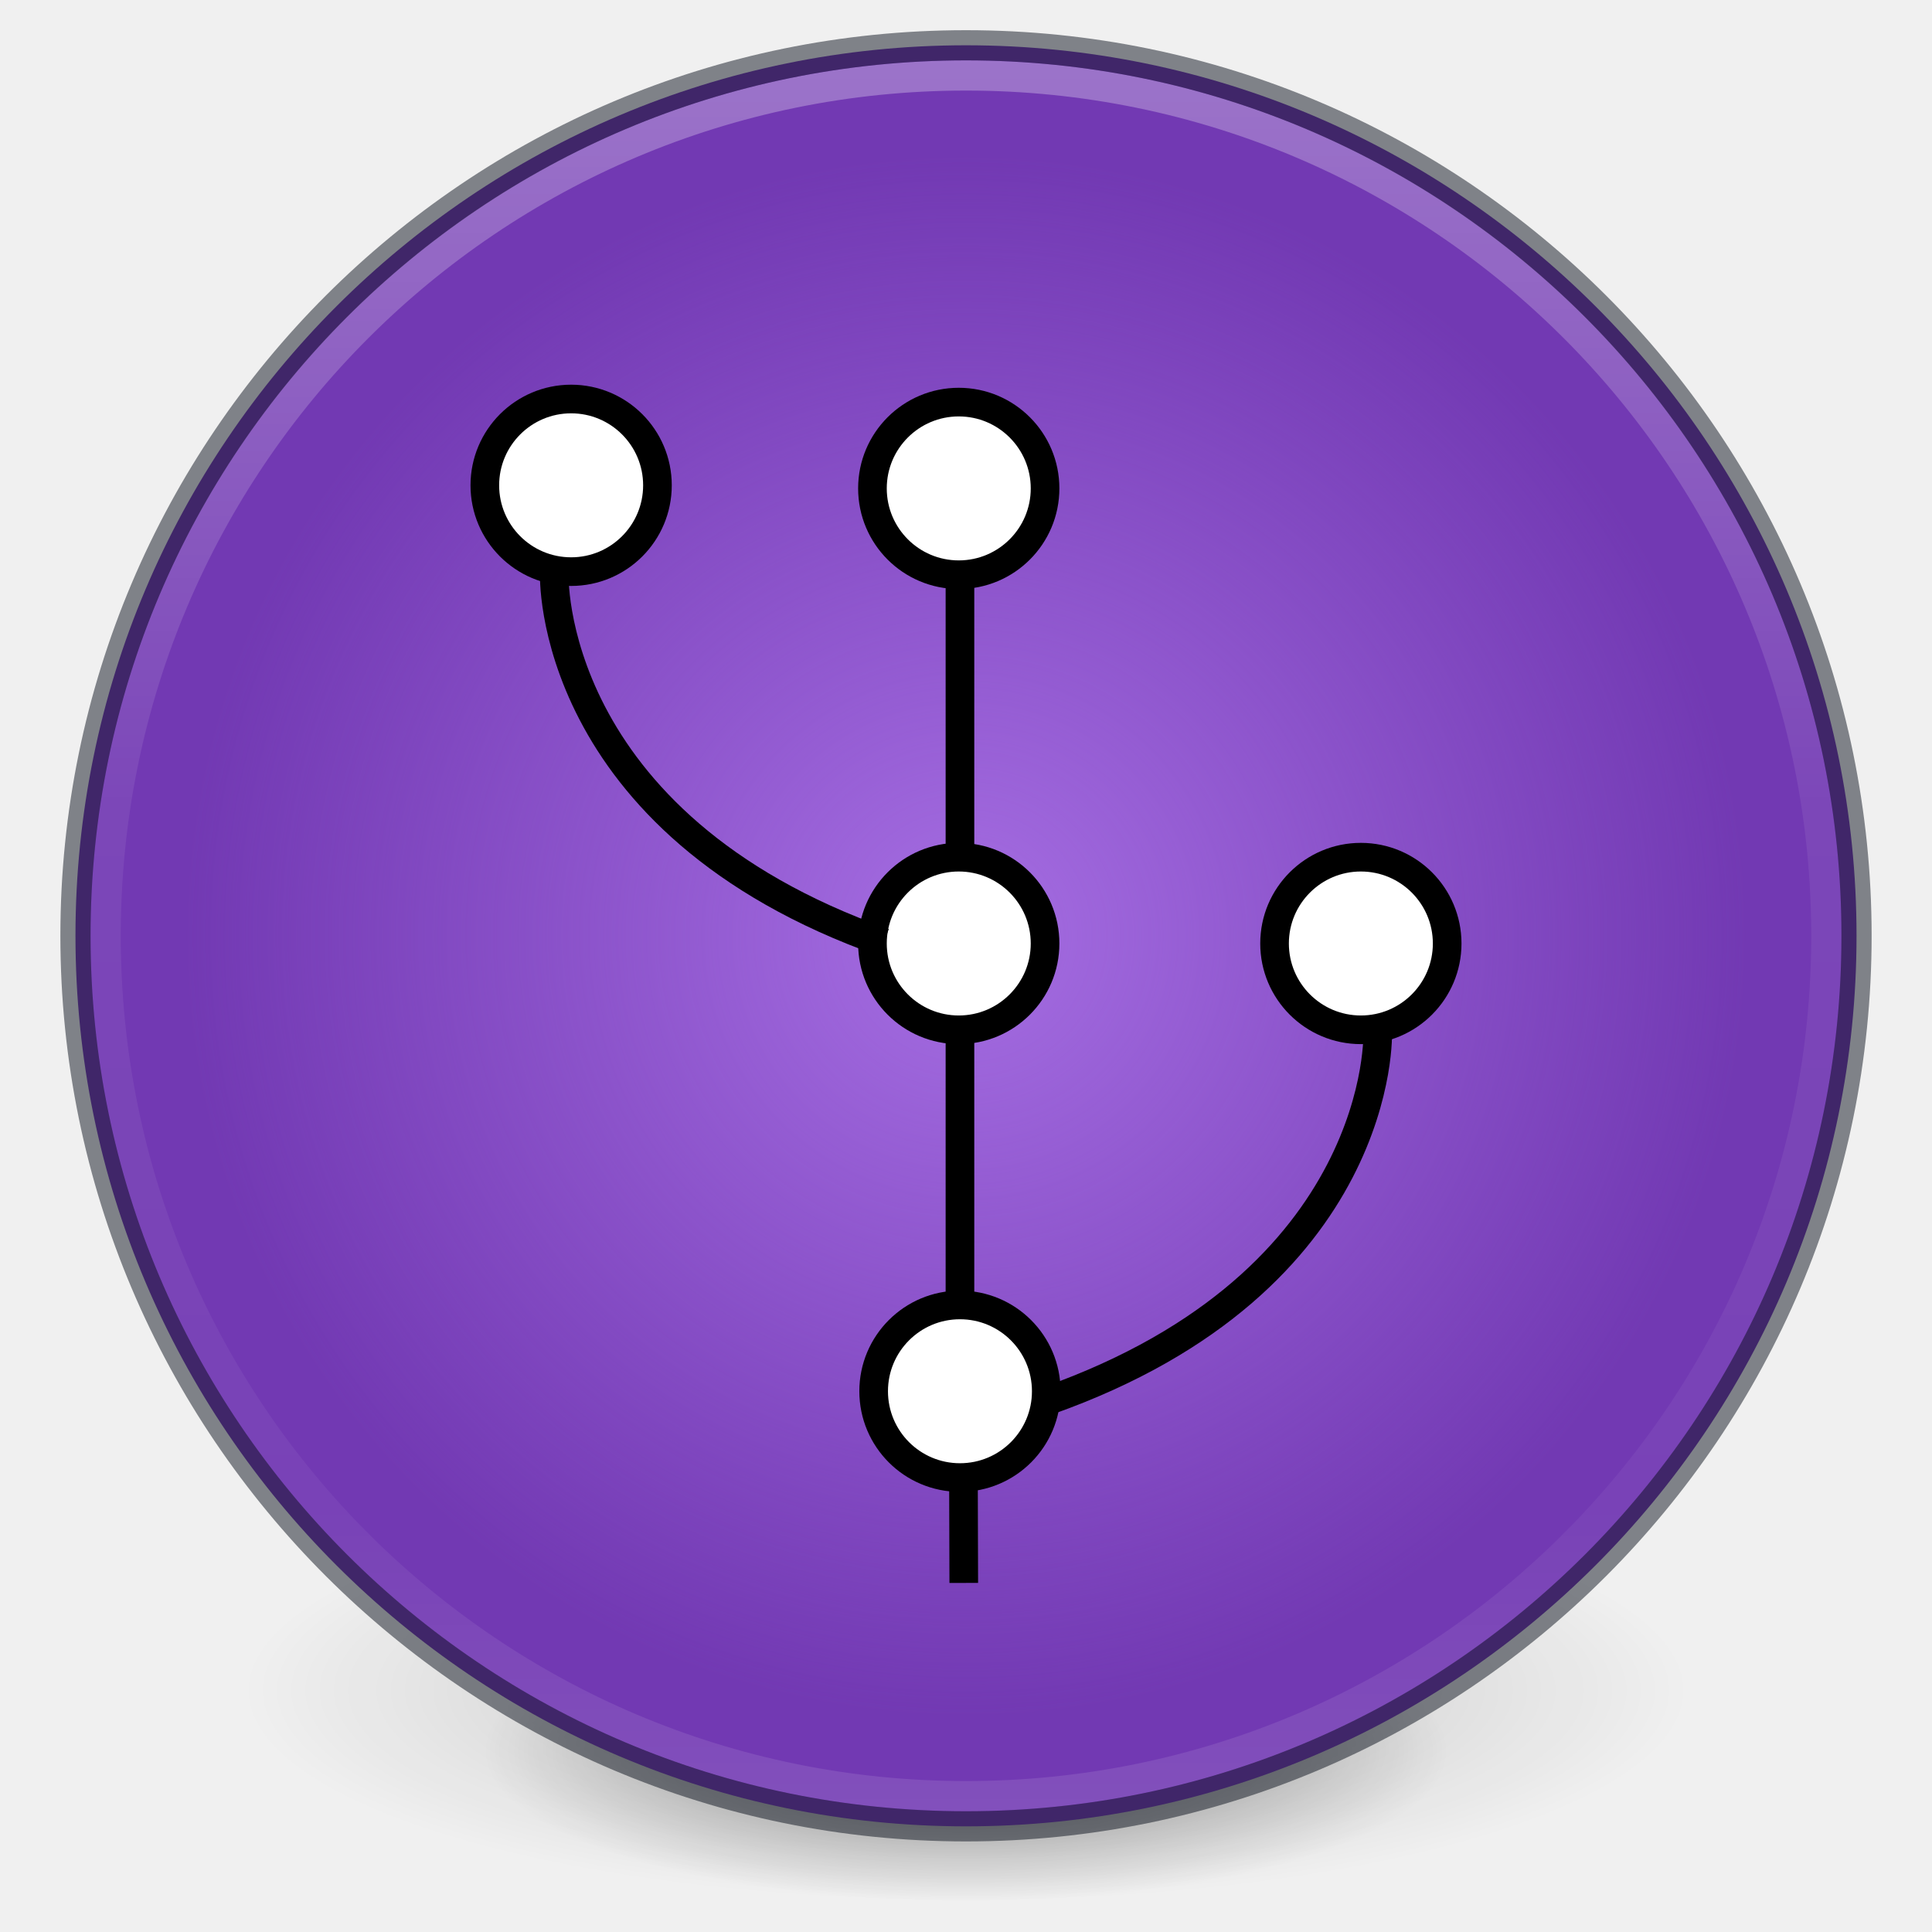
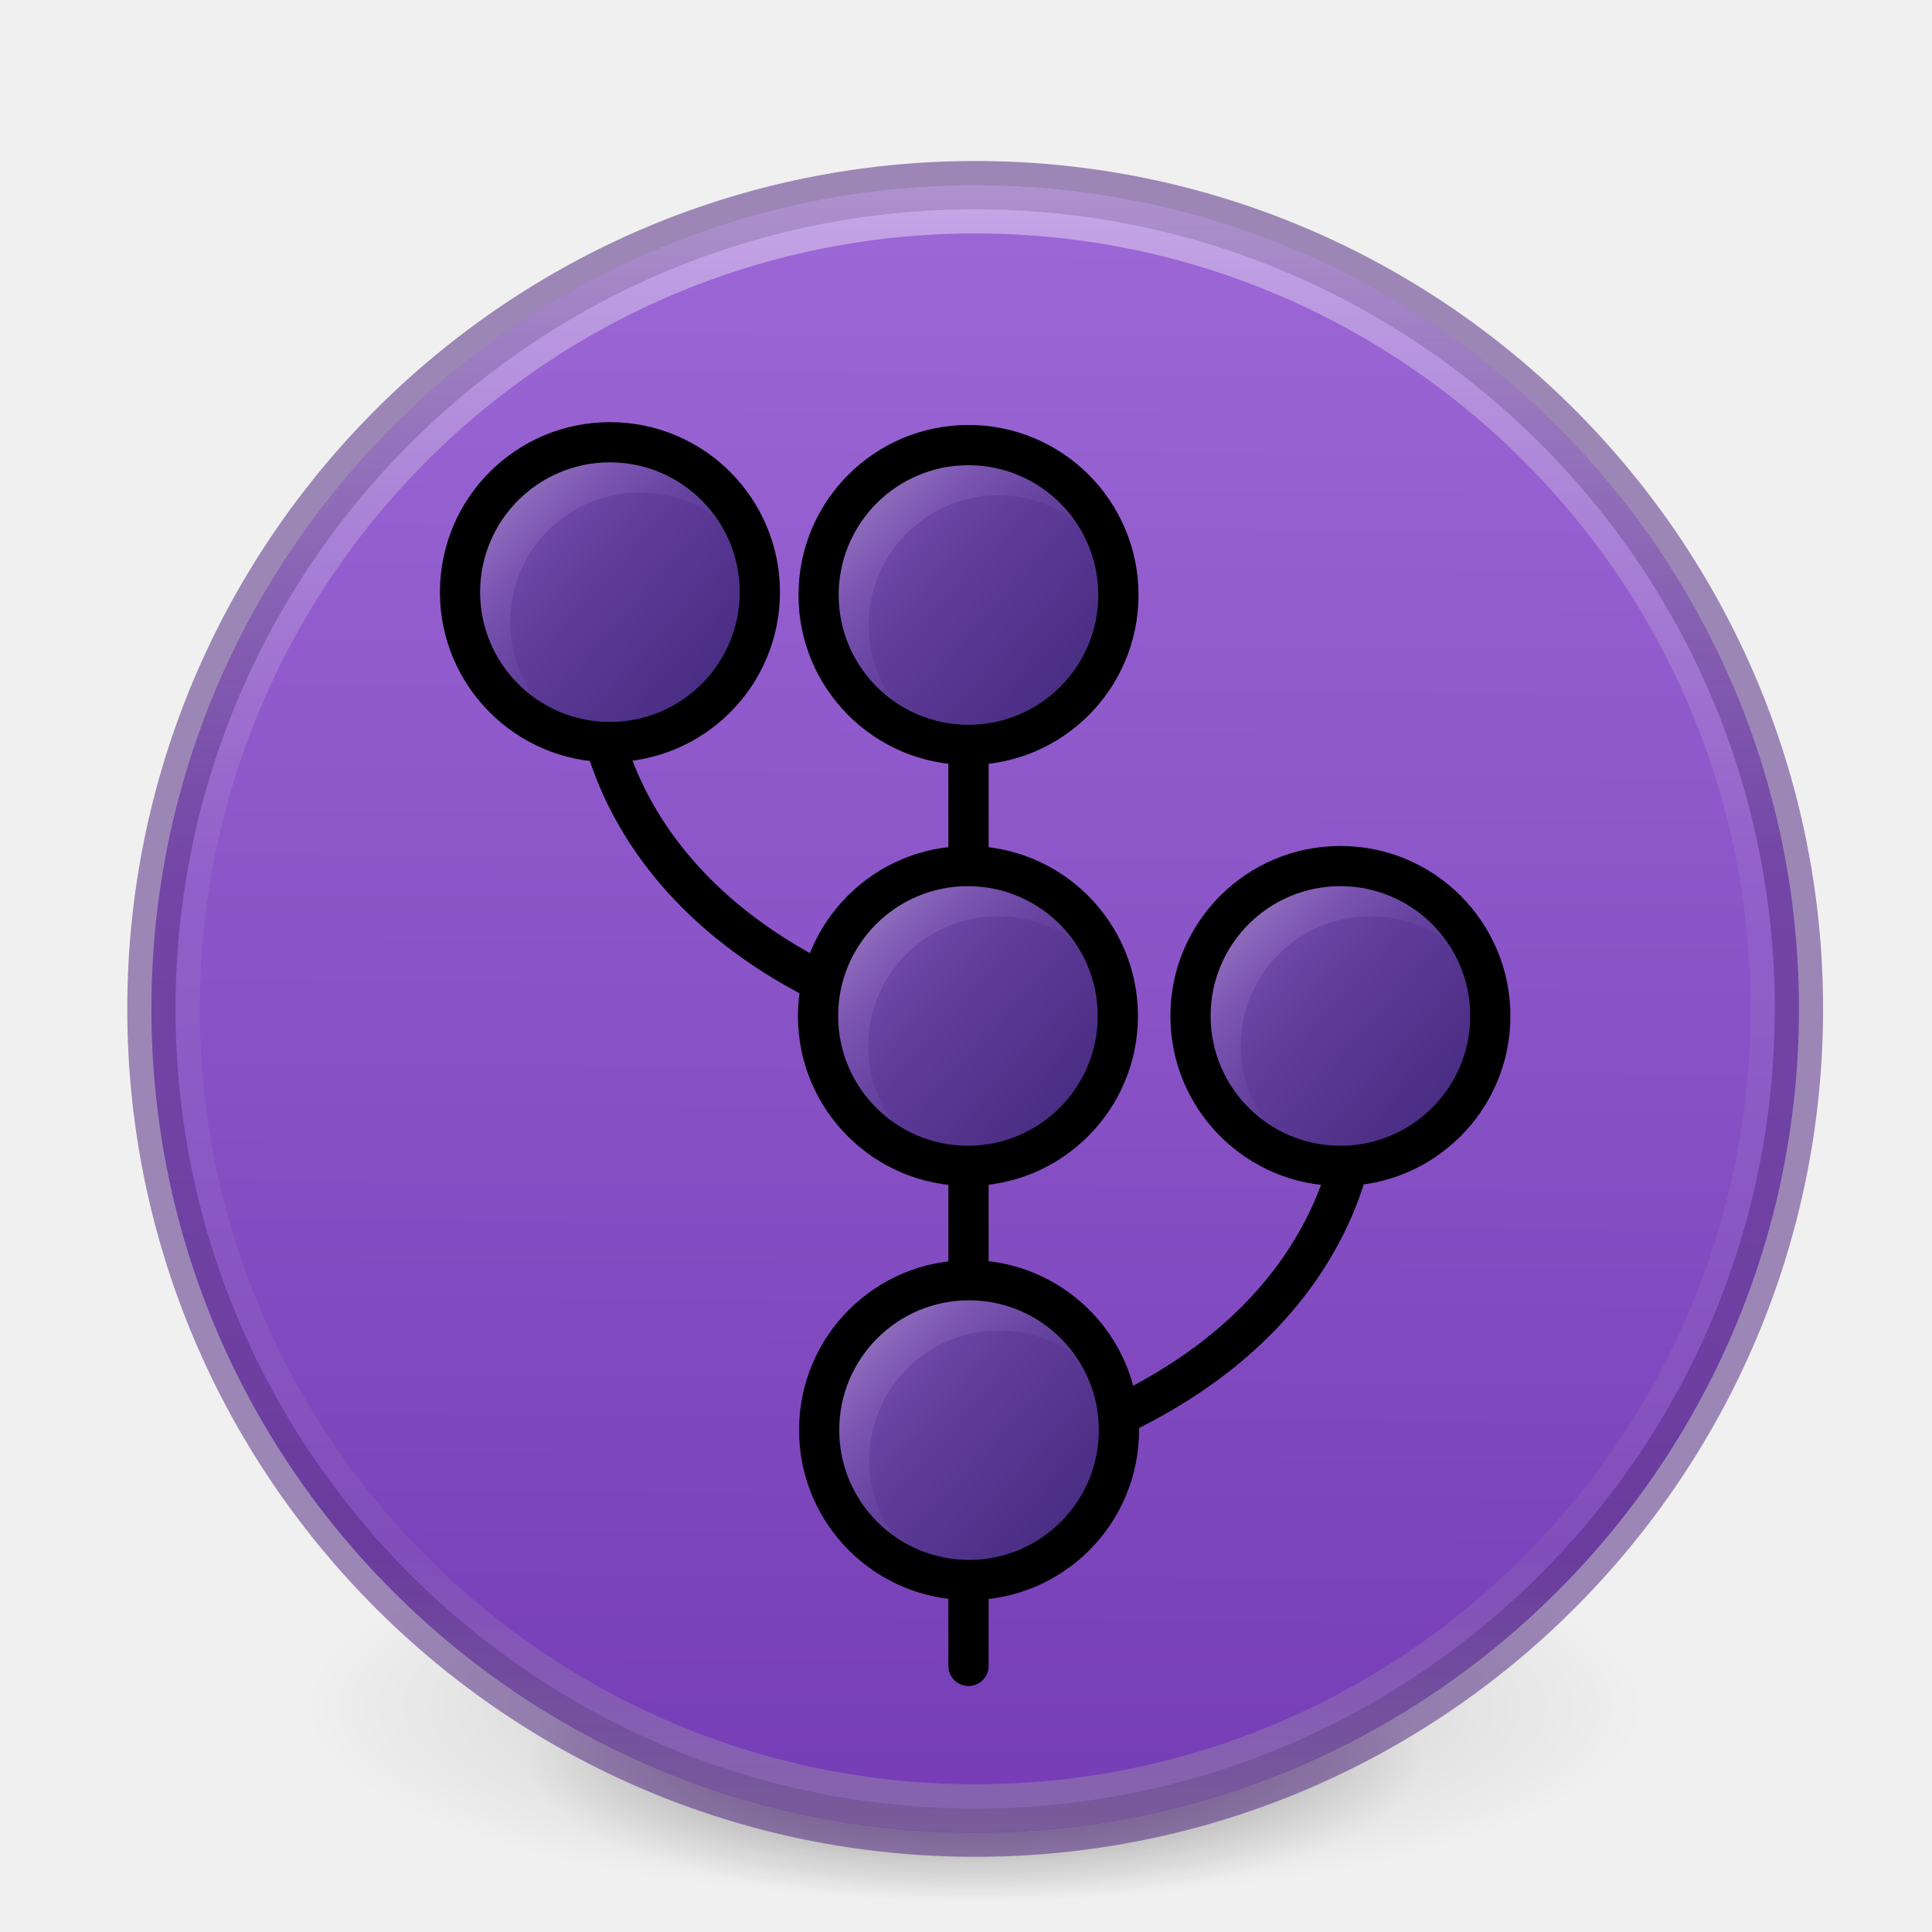
- <svg xmlns="http://www.w3.org/2000/svg" xmlns:xlink="http://www.w3.org/1999/xlink" version="1.1" width="24" height="24" id="svg4505">
-   <defs id="defs4507">
-     <linearGradient id="linearGradient3820-7-2-2">
-       <stop id="stop3822-2-6-36" style="stop-color:#3d3d3d;stop-opacity:1" offset="0" />
-       <stop id="stop3864-8-7-6" style="stop-color:#686868;stop-opacity:0.498" offset="0.5" />
-       <stop id="stop3824-1-2-4" style="stop-color:#686868;stop-opacity:0" offset="1" />
+ <svg xmlns="http://www.w3.org/2000/svg" xmlns:xlink="http://www.w3.org/1999/xlink" version="1.1" width="24" height="24" id="svg5157">
+   <defs id="defs5159">
+     <linearGradient id="linearGradient930">
+       <stop offset="0" style="stop-color:#9c9c9c;stop-opacity:0.855" id="stop924" />
+       <stop id="stop919" style="stop-color:#b2b2b2;stop-opacity:0.191" offset="0.167" />
+       <stop offset="0.582" style="stop-color:#d3d3d3;stop-opacity:0.173" id="stop926" />
+       <stop offset="1" style="stop-color:#ffffff;stop-opacity:0.85" id="stop928" />
    </linearGradient>
-     <linearGradient id="linearGradient4011">
-       <stop id="stop4013" style="stop-color:#ffffff;stop-opacity:1" offset="0" />
-       <stop id="stop4015" style="stop-color:#ffffff;stop-opacity:0.235" offset="0.508" />
-       <stop id="stop4017" style="stop-color:#ffffff;stop-opacity:0.157" offset="0.835" />
-       <stop id="stop4019" style="stop-color:#ffffff;stop-opacity:0.392" offset="1" />
+     <linearGradient id="linearGradient1053">
+       <stop style="stop-color:#bababa;stop-opacity:0.439" offset="0" id="stop1049" />
+       <stop style="stop-color:#c1a0e5;stop-opacity:0.173;" offset="0.334" id="stop1059" />
+       <stop style="stop-color:#9d68d7;stop-opacity:0;" offset="1" id="stop1051" />
    </linearGradient>
-     <linearGradient id="linearGradient4632-92-3-0-8-1-6-6">
-       <stop id="stop4634-68-8-0-2-9-1-1" style="stop-color:#fafafa;stop-opacity:1" offset="0" />
-       <stop id="stop4636-8-21-7-1-4-9-4" style="stop-color:#e1e1e1;stop-opacity:1" offset="1" />
+     <linearGradient id="linearGradient1045">
+       <stop id="stop1041" offset="0" style="stop-color:#41277b;stop-opacity:1" />
+       <stop style="stop-color:#5f3c99;stop-opacity:1;" offset="0.409" id="stop1047" />
+       <stop id="stop1043" offset="1" style="stop-color:#9d68d7;stop-opacity:1" />
    </linearGradient>
-     <linearGradient id="linearGradient3104-8-8-97-4-6-2-0-1-4-0-5-8-3-9-1-4">
-       <stop id="stop3106-5-4-3-5-0-1-61-9-2-7-3-3-2-6-9-2" style="stop-color:#000000;stop-opacity:0.322" offset="0" />
-       <stop id="stop3108-4-3-7-8-2-4-01-9-9-0-6-4-3-7-7-3" style="stop-color:#000000;stop-opacity:0.278" offset="1" />
+     <linearGradient id="linearGradient953-5">
+       <stop style="stop-color:#7239b3;stop-opacity:1;" offset="0" id="stop949" />
+       <stop style="stop-color:#9d68d7;stop-opacity:1" offset="1" id="stop951" />
    </linearGradient>
-     <linearGradient gradientTransform="matrix(0.7756246,0,0,0.7756249,-43.98157,-9.614261)" gradientUnits="userSpaceOnUse" xlink:href="#linearGradient4806-9" id="linearGradient3097" y2="40.496" x2="71.204" y1="15.369" x1="71.204" />
-     <linearGradient id="linearGradient4806-9">
-       <stop offset="0" style="stop-color:#ffffff;stop-opacity:1" id="stop4808-49" />
-       <stop offset="0.424" style="stop-color:#ffffff;stop-opacity:0.235" id="stop4810-05" />
-       <stop offset="0.821" style="stop-color:#ffffff;stop-opacity:0.157" id="stop4812-6" />
-       <stop offset="1" style="stop-color:#ffffff;stop-opacity:0.392" id="stop4814-7" />
+     <linearGradient id="linearGradient3820-7-2-8-6">
+       <stop id="stop3822-2-6-5-0" style="stop-color:#3d3d3d;stop-opacity:1" offset="0" />
+       <stop id="stop3864-8-7-4-1" style="stop-color:#686868;stop-opacity:0.498" offset="0.5" />
+       <stop id="stop3824-1-2-6-7" style="stop-color:#686868;stop-opacity:0" offset="1" />
    </linearGradient>
-     <radialGradient gradientTransform="matrix(0.1115198,0,0,0.03548359,0.942029,15.16673)" gradientUnits="userSpaceOnUse" xlink:href="#linearGradient3820-7-2-2" id="radialGradient3108" fy="186.171" fx="99.157" r="62.769" cy="186.171" cx="99.157" />
-     <linearGradient x1="71.204" y1="7.831" x2="71.204" y2="42.884" id="linearGradient3364-8" xlink:href="#linearGradient4011" gradientUnits="userSpaceOnUse" gradientTransform="matrix(0.2162162,0,0,0.2162162,2.990049,13.01735)" />
-     <radialGradient cx="6.275" cy="8.45" r="20" fx="6.275" fy="8.45" id="radialGradient3370-2" xlink:href="#linearGradient4632-92-3-0-8-1-6-6" gradientUnits="userSpaceOnUse" gradientTransform="matrix(0,0.5485247,-0.5802737,-1.4929998e-8,23.4032,10.55795)" />
-     <linearGradient x1="-95.838" y1="54.2" x2="-95.838" y2="5.176" id="linearGradient3373-2-5" xlink:href="#linearGradient3104-8-8-97-4-6-2-0-1-4-0-5-8-3-9-1-4" gradientUnits="userSpaceOnUse" gradientTransform="matrix(0.5383322,0,0,0.5558293,33.38199,-4.173296)" />
-     <linearGradient id="linearGradient2867-449-88-871-390-598-476-591-434-148-57-177-3-8-8">
-       <stop offset="0" style="stop-color:#95a3ab;stop-opacity:1" id="stop3750-8-9-0" />
-       <stop offset="0.262" style="stop-color:#667885;stop-opacity:1" id="stop3752-3-2-2" />
-       <stop offset="0.705" style="stop-color:#485a6c;stop-opacity:1" id="stop3754-7-2-2-9" />
-       <stop offset="1" style="stop-color:#273445;stop-opacity:1" id="stop3756-9-3-05" />
+     <linearGradient id="linearGradient4806">
+       <stop offset="0" style="stop-color:#ffffff;stop-opacity:1" id="stop4808" />
+       <stop offset="0.424" style="stop-color:#ffffff;stop-opacity:0.235" id="stop4810" />
+       <stop offset="0.821" style="stop-color:#ffffff;stop-opacity:0.157" id="stop4812" />
+       <stop offset="1" style="stop-color:#ffffff;stop-opacity:0.392" id="stop4814" />
    </linearGradient>
-     <radialGradient gradientTransform="matrix(0,2.560977,-2.709208,-6.9705848e-8,34.89223,-9.508867)" gradientUnits="userSpaceOnUse" xlink:href="#linearGradient2867-449-88-871-390-598-476-591-434-148-57-177-3-8-8" id="radialGradient3386" fy="8.45" fx="1.198" r="20" cy="8.45" cx="1.198" />
+     <linearGradient xlink:href="#linearGradient4806" id="linearGradient3118" gradientUnits="userSpaceOnUse" gradientTransform="matrix(4.16388,0,0,4.16388,-236.0326,-50.53443)" x1="71.204" y1="15.369" x2="71.204" y2="40.496" />
+     <radialGradient xlink:href="#linearGradient3820-7-2-8-6" id="radialGradient3163" gradientUnits="userSpaceOnUse" gradientTransform="matrix(0.6850502,0,0,0.2150277,-3.927532,68.46817)" cx="99.157" cy="186.171" fx="99.157" fy="186.171" r="62.769" />
+     <linearGradient id="linearGradient3242-7-3-8-0-4-58-06">
+       <stop offset="0" style="stop-color:#cdf87e;stop-opacity:1" id="stop3244-5-8-5-6-4-3-8" />
+       <stop offset="0.262" style="stop-color:#a2e34f;stop-opacity:1" id="stop3246-9-5-1-5-3-0-7" />
+       <stop offset="0.661" style="stop-color:#68b723;stop-opacity:1" id="stop3248-7-2-0-7-5-35-9" />
+       <stop offset="1" style="stop-color:#1d7e0d;stop-opacity:1" id="stop3250-8-2-8-5-6-40-4" />
+     </linearGradient>
+     <radialGradient gradientTransform="matrix(0,2.423525,-2.639279,0,226.369,-84.88818)" gradientUnits="userSpaceOnUse" xlink:href="#linearGradient3242-7-3-8-0-4-58-06" id="radialGradient3381" fy="48.768" fx="66.127" r="31" cy="48.768" cx="66.127" />
+     <linearGradient gradientTransform="matrix(2.113467,0,0,1.645562,50.72421,61.89995)" gradientUnits="userSpaceOnUse" xlink:href="#linearGradient4361" id="linearGradient3030" y2="37.13" x2="24.139" y1="9.176" x1="24.139" />
+     <linearGradient id="linearGradient4361">
+       <stop offset="0" style="stop-color:#ffffff;stop-opacity:1" id="stop4363" />
+       <stop offset="0" style="stop-color:#ffffff;stop-opacity:0.235" id="stop4365" />
+       <stop offset="1" style="stop-color:#ffffff;stop-opacity:0.157" id="stop4367" />
+       <stop offset="1" style="stop-color:#ffffff;stop-opacity:0.392" id="stop4369" />
+     </linearGradient>
+     <linearGradient gradientTransform="matrix(1.659245,0,0,2.092852,60.83215,51.57179)" gradientUnits="userSpaceOnUse" xlink:href="#linearGradient4351" id="linearGradient3030-1" y2="26.485" x2="24.139" y1="19.795" x1="24.139" />
+     <linearGradient id="linearGradient4351">
+       <stop offset="0" style="stop-color:#ffffff;stop-opacity:1" id="stop4353" />
+       <stop offset="0" style="stop-color:#ffffff;stop-opacity:0.235" id="stop4355" />
+       <stop offset="1" style="stop-color:#ffffff;stop-opacity:0.157" id="stop4357" />
+       <stop offset="1" style="stop-color:#ffffff;stop-opacity:0.392" id="stop4359" />
+     </linearGradient>
+     <radialGradient cx="-14.891" cy="11.546" r="20" fx="-14.891" fy="11.546" id="radialGradient3183" xlink:href="#linearGradient4330" gradientUnits="userSpaceOnUse" gradientTransform="matrix(-9.9735355e-6,17.90064,18.57144,0,-152.285,218.151)" />
+     <linearGradient id="linearGradient4330">
+       <stop offset="0" style="stop-color:#95a3ab;stop-opacity:1" id="stop4332" />
+       <stop offset="0.262" style="stop-color:#667885;stop-opacity:1" id="stop4334" />
+       <stop offset="0.705" style="stop-color:#485a6c;stop-opacity:1" id="stop4336" />
+       <stop offset="1" style="stop-color:#273445;stop-opacity:1" id="stop4338" />
+     </linearGradient>
    <radialGradient r="62.769" fy="185.297" fx="99.189" cy="185.297" cx="99.189" gradientTransform="matrix(0.3823536,7.5555777e-8,-1.8372241e-8,0.1115198,-5.925427,36.33585)" gradientUnits="userSpaceOnUse" id="radialGradient3300-9" xlink:href="#linearGradient23419" />
    <linearGradient id="linearGradient23419">
      <stop offset="0" style="stop-color:#000000;stop-opacity:1" id="stop23421" />
      <stop offset="1" style="stop-color:#000000;stop-opacity:0" id="stop23423" />
    </linearGradient>
    <radialGradient r="62.769" fy="185.297" fx="99.189" cy="185.297" cx="99.189" gradientTransform="matrix(0.2549024,5.3967361e-8,-1.2248161e-8,0.07965545,6.716382,44.24067)" gradientUnits="userSpaceOnUse" id="radialGradient4192" xlink:href="#linearGradient23419" />
-     <linearGradient gradientTransform="matrix(2.326875,0,0,2.326875,-135.9447,-32.84278)" gradientUnits="userSpaceOnUse" xlink:href="#linearGradient4806-9" id="linearGradient3293" y2="40.496" x2="71.204" y1="15.369" x1="71.204" />
-     <radialGradient xlink:href="#linearGradient1192" id="radialGradient1194" cx="32" cy="32" fx="32" fy="32" r="25.873" gradientUnits="userSpaceOnUse" />
-     <linearGradient id="linearGradient1192">
-       <stop style="stop-color:#a56de2;stop-opacity:1;" offset="0" id="stop1188" />
-       <stop style="stop-color:#a56de2;stop-opacity:0;" offset="1" id="stop1190" />
-     </linearGradient>
+     <linearGradient gradientTransform="matrix(2.16157,0,0,2.16157,-123.6688,37.32695)" gradientUnits="userSpaceOnUse" xlink:href="#linearGradient4806" id="linearGradient3293" y2="40.496" x2="71.204" y1="15.369" x1="71.204" />
+     <linearGradient xlink:href="#linearGradient953-5" id="linearGradient955" x1="64.463" y1="128.37" x2="65.362" y2="7.455" gradientUnits="userSpaceOnUse" gradientTransform="matrix(0.1866975,0,0,0.1866975,0.2756479,104.6123)" />
+     <linearGradient xlink:href="#linearGradient1045" id="linearGradient990" x1="165.299" y1="72.761" x2="140.478" y2="50.264" gradientUnits="userSpaceOnUse" gradientTransform="translate(-68.14741)" />
+     <linearGradient xlink:href="#linearGradient1053" id="linearGradient1055" x1="79.65" y1="56.753" x2="90.919" y2="67.801" gradientUnits="userSpaceOnUse" />
+     <linearGradient xlink:href="#linearGradient1045" id="linearGradient1081" gradientUnits="userSpaceOnUse" gradientTransform="translate(-68.14741)" x1="165.299" y1="72.761" x2="140.478" y2="50.264" />
+     <linearGradient xlink:href="#linearGradient1053" id="linearGradient1083" gradientUnits="userSpaceOnUse" x1="79.65" y1="56.753" x2="90.919" y2="67.801" />
+     <linearGradient xlink:href="#linearGradient1045" id="linearGradient1091" gradientUnits="userSpaceOnUse" gradientTransform="translate(-68.14741)" x1="165.299" y1="72.761" x2="140.478" y2="50.264" />
+     <linearGradient xlink:href="#linearGradient1053" id="linearGradient1093" gradientUnits="userSpaceOnUse" x1="79.65" y1="56.753" x2="90.919" y2="67.801" />
+     <linearGradient xlink:href="#linearGradient1045" id="linearGradient1101" gradientUnits="userSpaceOnUse" gradientTransform="translate(-68.14741)" x1="165.299" y1="72.761" x2="140.478" y2="50.264" />
+     <linearGradient xlink:href="#linearGradient1053" id="linearGradient1103" gradientUnits="userSpaceOnUse" x1="79.65" y1="56.753" x2="90.919" y2="67.801" />
+     <linearGradient xlink:href="#linearGradient1045" id="linearGradient1111" gradientUnits="userSpaceOnUse" gradientTransform="translate(-68.14741)" x1="165.299" y1="72.761" x2="140.478" y2="50.264" />
+     <linearGradient xlink:href="#linearGradient1053" id="linearGradient1113" gradientUnits="userSpaceOnUse" x1="79.65" y1="56.753" x2="90.919" y2="67.801" />
+     <linearGradient xlink:href="#linearGradient930" id="linearGradient922" x1="33" y1="125" x2="33" y2="70" gradientUnits="userSpaceOnUse" />
+     <clipPath clipPathUnits="userSpaceOnUse" id="clipPath925">
+       <path d="m 32.345,70.159 c -15.121,0 -27.404,12.284 -27.404,27.404 0,15.121 12.284,27.404 27.404,27.404 15.121,0 27.404,-12.284 27.404,-27.404 0,-15.121 -12.284,-27.404 -27.404,-27.404 z" id="path927" style="color:#000000;display:inline;overflow:visible;visibility:visible;opacity:1;fill:url(#linearGradient929);fill-opacity:1;fill-rule:nonzero;stroke:none;stroke-width:0.929;marker:none;enable-background:accumulate" />
+     </clipPath>
+     <linearGradient xlink:href="#linearGradient953-5" id="linearGradient929" gradientUnits="userSpaceOnUse" gradientTransform="matrix(0.499998,0,0,0.499998,0.6401574,65.63983)" x1="64.463" y1="128.37" x2="65.362" y2="7.455" />
  </defs>
-   <g transform="matrix(0.375,0,0,0.375,-2.7166695e-7,-0.3750006)" id="g902">
-     <g transform="translate(1.55e-6,-0.00183192)" id="g4198" style="opacity:1">
-       <path d="m 56,57.002 a 24,6.999 0 1 1 -48,0 24,6.999 0 1 1 48,0 z" id="path3818-0" style="opacity:0.2;fill:url(#radialGradient3300-9);fill-opacity:1;stroke:none" />
-       <path style="opacity:0.4;fill:url(#radialGradient4192);fill-opacity:1;stroke:none" id="path4190" d="m 48,59.002 a 16,4.999 0 1 1 -32,0 16,4.999 0 1 1 32,0 z" />
+   <g id="layer3" transform="translate(0,-104)" style="display:none">
+     <rect style="display:inline;fill:#888888;fill-opacity:0.153;stroke:none;stroke-width:0.493;stroke-miterlimit:4;stroke-dasharray:none;stroke-opacity:1" id="rect910" width="23.95" height="24" x="0" y="104" />
+   </g>
+   <g id="layer1" transform="translate(0,-104)">
+     <g style="opacity:1;stroke-width:2.678" id="g4198" transform="matrix(0.3468697,0,0,0.3468697,1.01427,105.4319)">
+       <path style="opacity:0.2;fill:url(#radialGradient3300-9);fill-opacity:1;stroke:none;stroke-width:2.678" id="path3818-0" d="m 56,57.002 a 24,6.999 0 1 1 -48,0 24,6.999 0 1 1 48,0 z" />
+       <path d="m 48,59.002 a 16,4.999 0 1 1 -32,0 16,4.999 0 1 1 32,0 z" id="path4190" style="opacity:0.4;fill:url(#radialGradient4192);fill-opacity:1;stroke:none;stroke-width:2.678" />
    </g>
-     <path d="m 32,2.5 c -16.277,0 -29.5,13.223 -29.5,29.5 0,16.277 13.223,29.5 29.5,29.5 16.277,0 29.5,-13.223 29.5,-29.5 0,-16.277 -13.223,-29.5 -29.5,-29.5 z" id="path2555-9" style="color:#000000;display:inline;overflow:visible;visibility:visible;opacity:1;fill:#7239b3;fill-opacity:1;fill-rule:nonzero;stroke:none;stroke-width:1;marker:none;enable-background:accumulate" />
-     <path d="m 60.5,32 c 0,15.74 -12.76,28.5 -28.5,28.5 -15.74,0 -28.5,-12.76 -28.5,-28.5 0,-15.74 12.76,-28.5 28.5,-28.5 15.74,0 28.5,12.76 28.5,28.5 z" id="path3019" style="color:#000000;display:inline;overflow:visible;visibility:visible;opacity:0.3;fill:none;stroke:url(#linearGradient3293);stroke-width:1;stroke-linecap:round;stroke-linejoin:round;stroke-miterlimit:4;stroke-dasharray:none;stroke-dashoffset:0;stroke-opacity:1;marker:none;enable-background:accumulate" />
-     <circle r="25.873" cy="32" cx="32" id="path1168" style="opacity:1;fill:url(#radialGradient1194);fill-opacity:1;stroke:none;stroke-width:0.828;stroke-miterlimit:4;stroke-dasharray:none" />
-     <path d="m 32,2.5 c -16.277,0 -29.5,13.223 -29.5,29.5 0,16.277 13.223,29.5 29.5,29.5 16.277,0 29.5,-13.223 29.5,-29.5 C 61.5,15.723 48.277,2.5 32,2.5 Z" id="path2555-7-1" style="color:#000000;display:inline;overflow:visible;visibility:visible;opacity:0.5;fill:#7239b3;fill-opacity:0;fill-rule:nonzero;stroke:#0e141f;stroke-width:1;stroke-linecap:round;stroke-linejoin:round;stroke-miterlimit:4;stroke-dasharray:none;stroke-dashoffset:0;stroke-opacity:1;marker:none;enable-background:accumulate" />
-     <g transform="matrix(0.9486028,0,0,0.9486028,1.644709,1.726462)" id="g1216">
-       <circle style="opacity:1;fill:#ffffff;stroke:#000000;stroke-width:1;stroke-miterlimit:4;stroke-dasharray:none" id="path932-6" cx="31.789" cy="47.818" r="3.014" />
-       <circle style="opacity:1;fill:#ffffff;stroke:#000000;stroke-width:1;stroke-miterlimit:4;stroke-dasharray:none" id="path932" cx="31.747" cy="32.182" r="3.014" />
-       <circle style="opacity:1;fill:#ffffff;stroke:#000000;stroke-width:1;stroke-miterlimit:4;stroke-dasharray:none" id="path932-5" cx="31.747" cy="16.29" r="3.014" />
-       <path style="opacity:1;fill:none;stroke:#000000;stroke-width:1px;stroke-linecap:butt;stroke-linejoin:miter;stroke-opacity:1" d="m 31.789,45.249 v -10.16 0" id="path1042" />
-       <path id="path1046" d="m 31.789,29.249 v -10.16 0" style="opacity:1;fill:none;stroke:#000000;stroke-width:1px;stroke-linecap:butt;stroke-linejoin:miter;stroke-opacity:1" />
-       <circle style="opacity:1;fill:#ffffff;stroke:#000000;stroke-width:1;stroke-miterlimit:4;stroke-dasharray:none" id="path932-7" cx="45.789" cy="32.182" r="3.014" />
-       <path style="opacity:1;fill:none;stroke:#000000;stroke-width:1px;stroke-linecap:butt;stroke-linejoin:miter;stroke-opacity:1" d="M 34.863,48.148 C 46.665,43.974 46.399,35.25 46.372,35.235" id="path1126" />
-       <circle r="3.014" cy="16.182" cx="-18.211" id="circle1134" style="opacity:1;fill:#ffffff;stroke:#000000;stroke-width:1;stroke-miterlimit:4;stroke-dasharray:none" transform="scale(-1,1)" />
-       <path id="path1136" d="M 29.137,32.148 C 17.335,27.974 17.601,19.25 17.628,19.235" style="opacity:1;fill:none;stroke:#000000;stroke-width:1px;stroke-linecap:butt;stroke-linejoin:miter;stroke-opacity:1" />
-       <path style="opacity:1;fill:none;stroke:#000000;stroke-width:1px;stroke-linecap:butt;stroke-linejoin:miter;stroke-opacity:1" d="m 31.922,54.512 -0.01,-3.458" id="path1174" />
+     <path style="color:#000000;display:inline;overflow:visible;visibility:visible;opacity:1;fill:url(#linearGradient955);fill-opacity:1;fill-rule:nonzero;stroke:none;stroke-width:0.929;marker:none;enable-background:accumulate" id="path2555-9" d="m 12.114,106.3 c -5.646,0 -10.233,4.587 -10.233,10.233 0,5.646 4.587,10.233 10.233,10.233 5.646,0 10.233,-4.587 10.233,-10.233 0,-5.646 -4.587,-10.233 -10.233,-10.233 z" />
+     <path style="color:#000000;display:inline;overflow:visible;visibility:visible;opacity:0.5;fill:#7239b3;fill-opacity:0;fill-rule:nonzero;stroke:#481c7b;stroke-width:0.6;stroke-linecap:round;stroke-linejoin:round;stroke-miterlimit:4;stroke-dasharray:none;stroke-dashoffset:0;stroke-opacity:1;marker:none;enable-background:accumulate" id="path2555-7-1" d="m 12.114,106.3 c -5.646,0 -10.233,4.587 -10.233,10.233 0,5.646 4.587,10.233 10.233,10.233 5.646,0 10.233,-4.587 10.233,-10.233 0,-5.646 -4.587,-10.233 -10.233,-10.233 z" />
+     <path d="m 32.345,70.159 c -15.121,0 -27.404,12.284 -27.404,27.404 0,15.121 12.284,27.404 27.404,27.404 15.121,0 27.404,-12.284 27.404,-27.404 0,-15.121 -12.284,-27.404 -27.404,-27.404 z" id="path914" style="color:#000000;display:inline;overflow:visible;visibility:visible;opacity:0.5;fill:none;fill-opacity:0;fill-rule:nonzero;stroke:url(#linearGradient922);stroke-width:3.214;stroke-linecap:round;stroke-linejoin:round;stroke-miterlimit:4;stroke-dasharray:none;stroke-dashoffset:0;stroke-opacity:1;marker:none;enable-background:accumulate" clip-path="url(#clipPath925)" transform="matrix(0.3733964,0,0,0.3733964,0.03661542,80.10263)" />
+   </g>
+   <g id="layer2" style="display:inline" transform="translate(0,-104)">
+     <path style="fill:none;stroke:#000000;stroke-width:0.5;stroke-linecap:round;stroke-linejoin:miter;stroke-miterlimit:4;stroke-dasharray:none;stroke-opacity:1" d="m 12.031,111.391 v 13.303" id="path967" />
+     <circle style="opacity:1;fill:#ffffff;stroke:#000000;stroke-width:1;stroke-miterlimit:4;stroke-dasharray:none" id="path932-5" cx="12.031" cy="111.391" r="1.612" />
+     <path style="opacity:1;fill:none;stroke:#000000;stroke-width:0.5;stroke-linecap:butt;stroke-linejoin:miter;stroke-miterlimit:4;stroke-dasharray:none;stroke-opacity:1" d="m 13.08,121.921 c 3.883,-1.373 3.796,-4.244 3.787,-4.249" id="path1126" />
+     <path id="path1136" d="M 11.172,116.61 C 7.289,115.236 7.376,112.366 7.385,112.361" style="opacity:1;fill:none;stroke:#000000;stroke-width:0.5;stroke-linecap:butt;stroke-linejoin:miter;stroke-miterlimit:4;stroke-dasharray:none;stroke-opacity:1" />
+     <circle r="1.612" cy="116.621" cx="12.024" id="circle969" style="opacity:1;fill:#ffffff;stroke:#000000;stroke-width:1;stroke-miterlimit:4;stroke-dasharray:none" />
+     <circle style="opacity:1;fill:#ffffff;stroke:#000000;stroke-width:1;stroke-miterlimit:4;stroke-dasharray:none" id="circle971" cx="12.038" cy="121.765" r="1.612" />
+     <circle r="1.612" cy="111.356" cx="7.577" id="circle973" style="opacity:1;fill:#ffffff;stroke:#000000;stroke-width:1;stroke-miterlimit:4;stroke-dasharray:none" />
+     <circle r="1.612" cy="116.621" cx="16.651" id="circle975" style="opacity:1;fill:none;stroke:#000000;stroke-width:1;stroke-miterlimit:4;stroke-dasharray:none" />
+     <g id="g1062" />
+     <g id="g1073" transform="matrix(0.1866974,0,0,0.1866974,0.2756479,104.6123)" style="stroke-width:2.678">
+       <circle style="display:inline;opacity:1;fill:url(#linearGradient990);fill-opacity:1;stroke:none;stroke-width:7.673;stroke-miterlimit:4;stroke-dasharray:none" id="circle977" cx="87.712" cy="64.32" r="8.636" />
+       <path id="circle979" d="m 87.712,55.684 a 8.636,8.636 0 0 0 -8.637,8.637 8.636,8.636 0 0 0 3.627,7.025 8.636,8.636 0 0 1 -1.627,-5.025 8.636,8.636 0 0 1 8.637,-8.637 8.636,8.636 0 0 1 5.008,1.607 8.636,8.636 0 0 0 -7.008,-3.607 z" style="opacity:1;fill:url(#linearGradient1055);fill-opacity:1;stroke:none;stroke-width:7.673;stroke-miterlimit:4;stroke-dasharray:none" />
+     </g>
+     <g id="g1006" transform="translate(-24.71079,27.55703)" />
+     <g transform="translate(-48.60474,-28.19892)" id="g1030" />
+     <g id="g1079" transform="matrix(0.1866974,0,0,0.1866974,-4.337767,109.7571)" style="stroke-width:2.678">
+       <circle r="8.636" cy="64.32" cx="87.712" id="circle1075" style="display:inline;opacity:1;fill:url(#linearGradient1081);fill-opacity:1;stroke:none;stroke-width:7.673;stroke-miterlimit:4;stroke-dasharray:none" />
+       <path style="opacity:1;fill:url(#linearGradient1083);fill-opacity:1;stroke:none;stroke-width:7.673;stroke-miterlimit:4;stroke-dasharray:none" d="m 87.712,55.684 a 8.636,8.636 0 0 0 -8.637,8.637 8.636,8.636 0 0 0 3.627,7.025 8.636,8.636 0 0 1 -1.627,-5.025 8.636,8.636 0 0 1 8.637,-8.637 8.636,8.636 0 0 1 5.008,1.607 8.636,8.636 0 0 0 -7.008,-3.607 z" id="path1077" />
+     </g>
+     <g transform="matrix(0.1866974,0,0,0.1866974,-4.35149,104.6123)" id="g1089" style="stroke-width:2.678">
+       <circle style="display:inline;opacity:1;fill:url(#linearGradient1091);fill-opacity:1;stroke:none;stroke-width:7.673;stroke-miterlimit:4;stroke-dasharray:none" id="circle1085" cx="87.712" cy="64.32" r="8.636" />
+       <path id="path1087" d="m 87.712,55.684 a 8.636,8.636 0 0 0 -8.637,8.637 8.636,8.636 0 0 0 3.627,7.025 8.636,8.636 0 0 1 -1.627,-5.025 8.636,8.636 0 0 1 8.637,-8.637 8.636,8.636 0 0 1 5.008,1.607 8.636,8.636 0 0 0 -7.008,-3.607 z" style="opacity:1;fill:url(#linearGradient1093);fill-opacity:1;stroke:none;stroke-width:7.673;stroke-miterlimit:4;stroke-dasharray:none" />
+     </g>
+     <g id="g1099" transform="matrix(0.1866974,0,0,0.1866974,-4.344629,99.38311)" style="stroke-width:2.678">
+       <circle r="8.636" cy="64.32" cx="87.712" id="circle1095" style="display:inline;opacity:1;fill:url(#linearGradient1101);fill-opacity:1;stroke:none;stroke-width:7.673;stroke-miterlimit:4;stroke-dasharray:none" />
+       <path style="opacity:1;fill:url(#linearGradient1103);fill-opacity:1;stroke:none;stroke-width:7.673;stroke-miterlimit:4;stroke-dasharray:none" d="m 87.712,55.684 a 8.636,8.636 0 0 0 -8.637,8.637 8.636,8.636 0 0 0 3.627,7.025 8.636,8.636 0 0 1 -1.627,-5.025 8.636,8.636 0 0 1 8.637,-8.637 8.636,8.636 0 0 1 5.008,1.607 8.636,8.636 0 0 0 -7.008,-3.607 z" id="path1097" />
+     </g>
+     <g transform="matrix(0.1866974,0,0,0.1866974,-8.798707,99.34763)" id="g1109" style="stroke-width:2.678">
+       <circle style="display:inline;opacity:1;fill:url(#linearGradient1111);fill-opacity:1;stroke:none;stroke-width:7.673;stroke-miterlimit:4;stroke-dasharray:none" id="circle1105" cx="87.712" cy="64.32" r="8.636" />
+       <path id="path1107" d="m 87.712,55.684 a 8.636,8.636 0 0 0 -8.637,8.637 8.636,8.636 0 0 0 3.627,7.025 8.636,8.636 0 0 1 -1.627,-5.025 8.636,8.636 0 0 1 8.637,-8.637 8.636,8.636 0 0 1 5.008,1.607 8.636,8.636 0 0 0 -7.008,-3.607 z" style="opacity:1;fill:url(#linearGradient1113);fill-opacity:1;stroke:none;stroke-width:7.673;stroke-miterlimit:4;stroke-dasharray:none" />
    </g>
  </g>
</svg>
